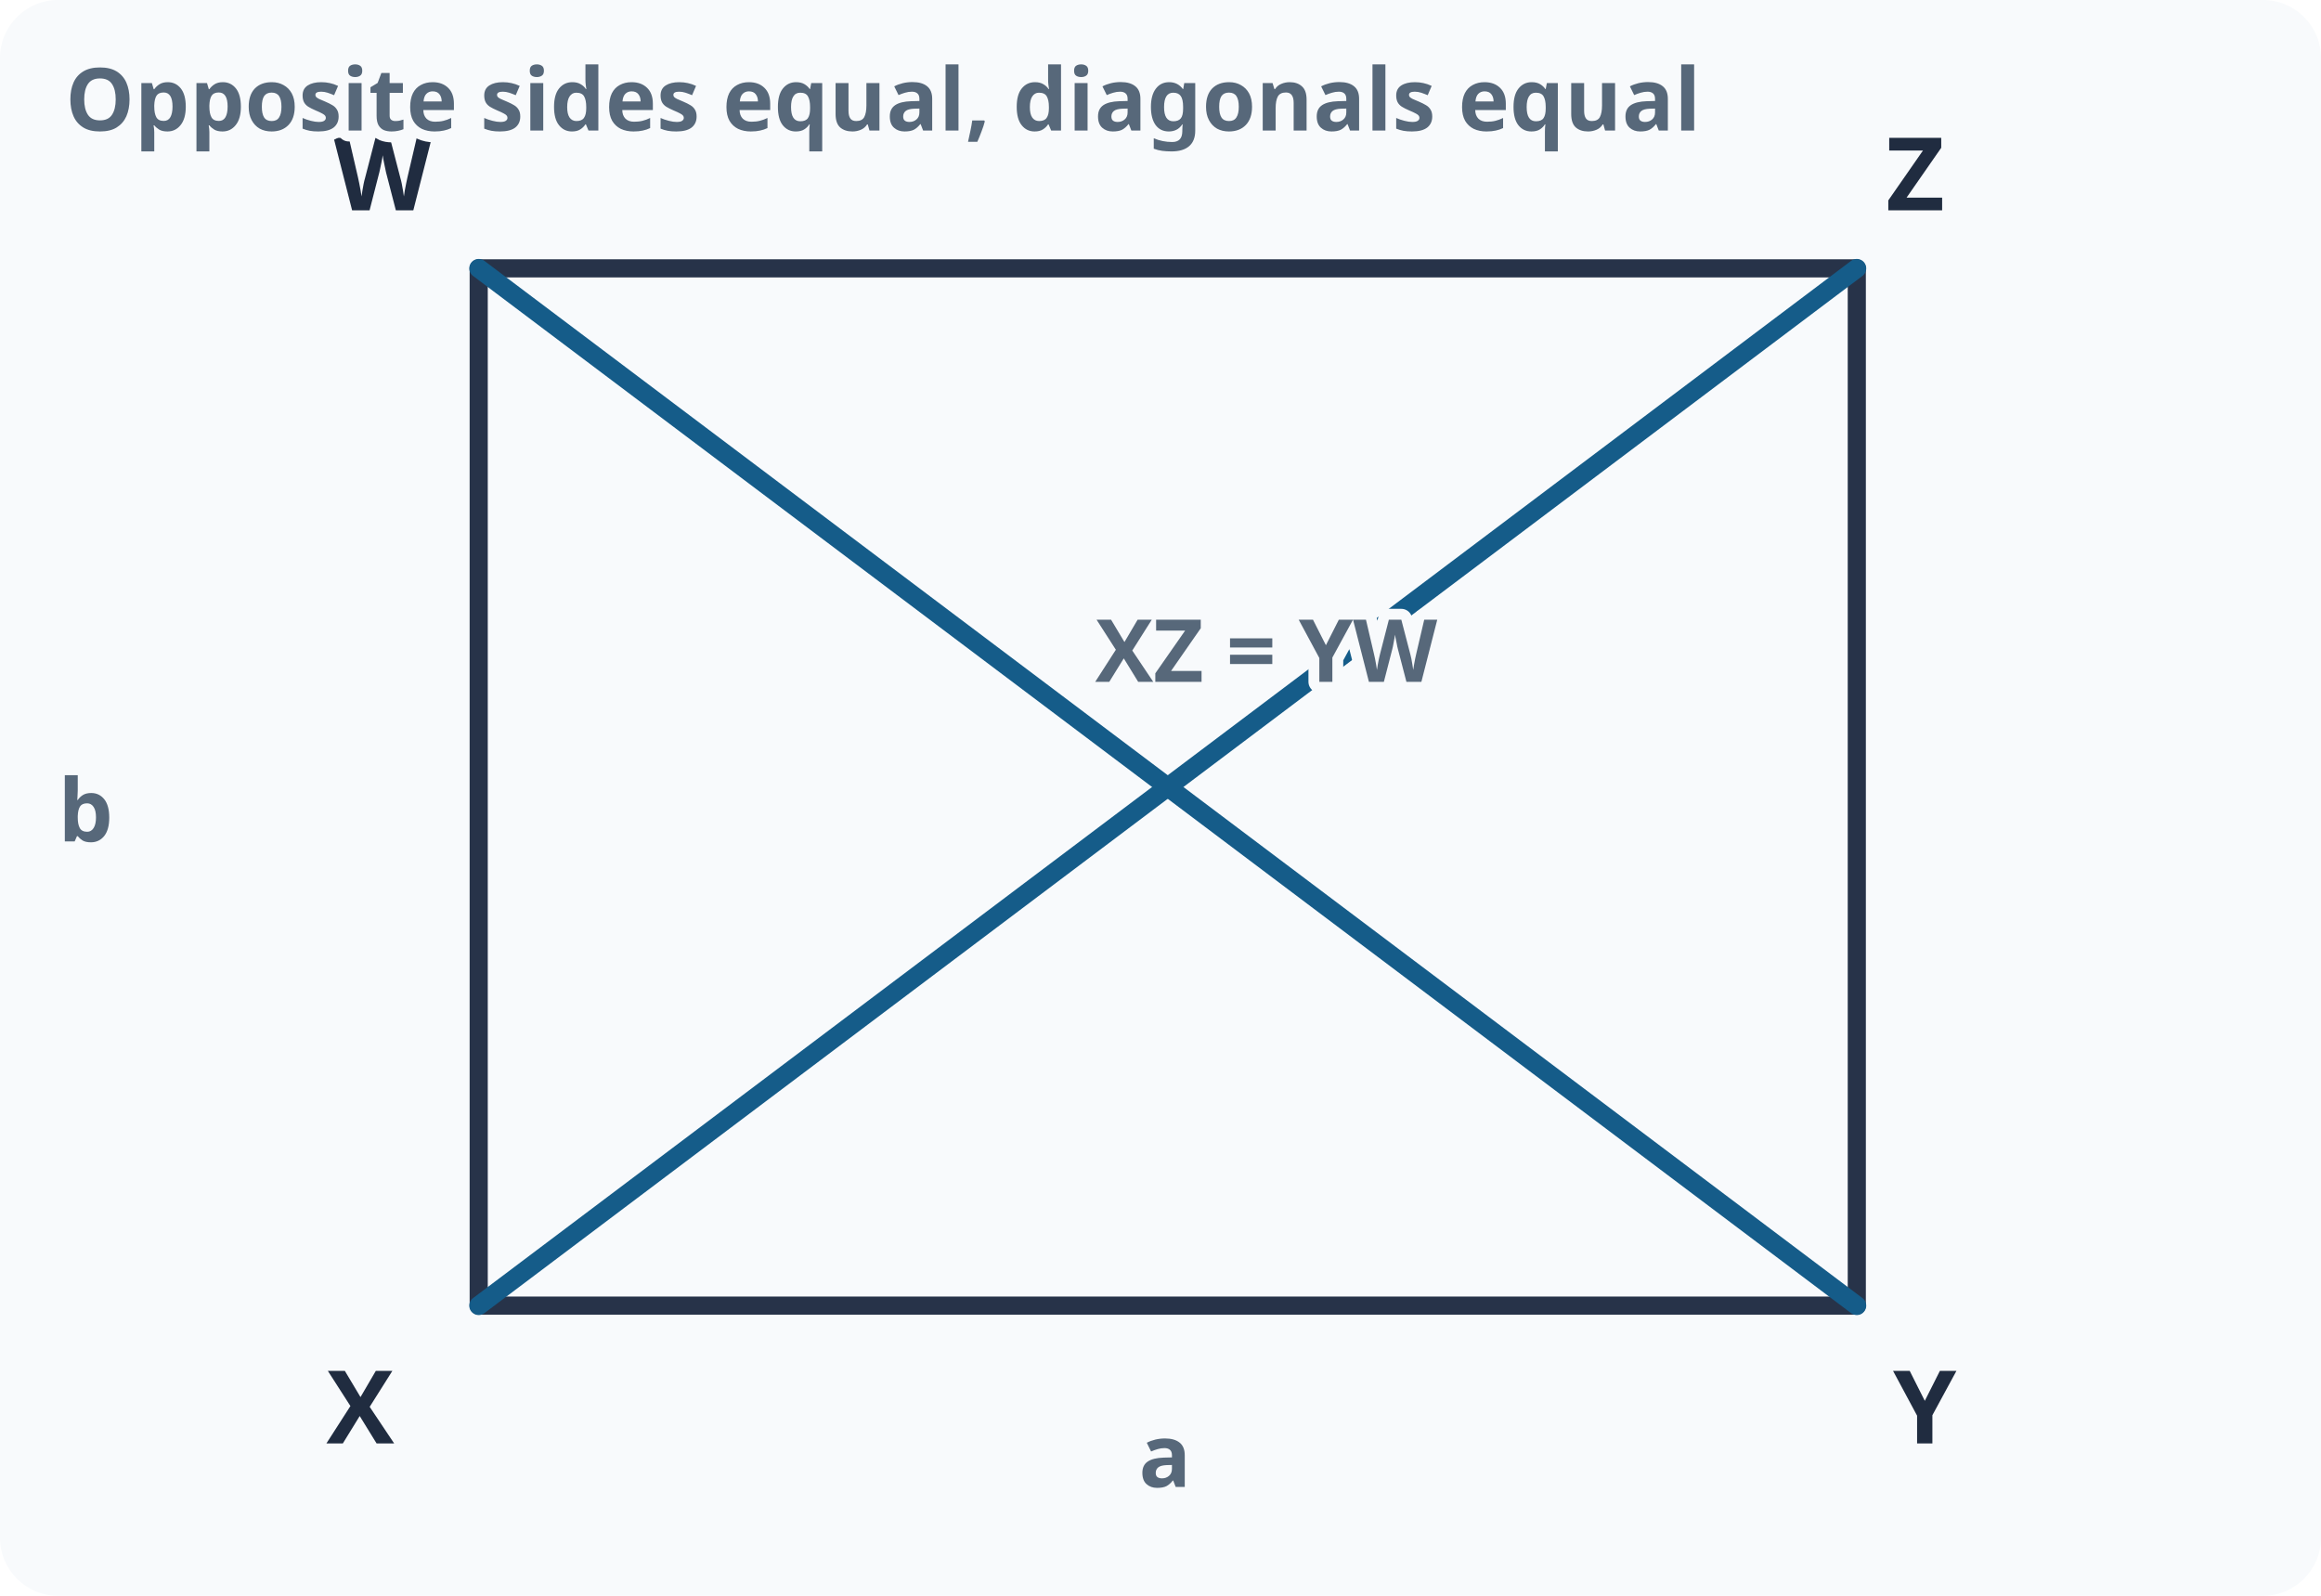
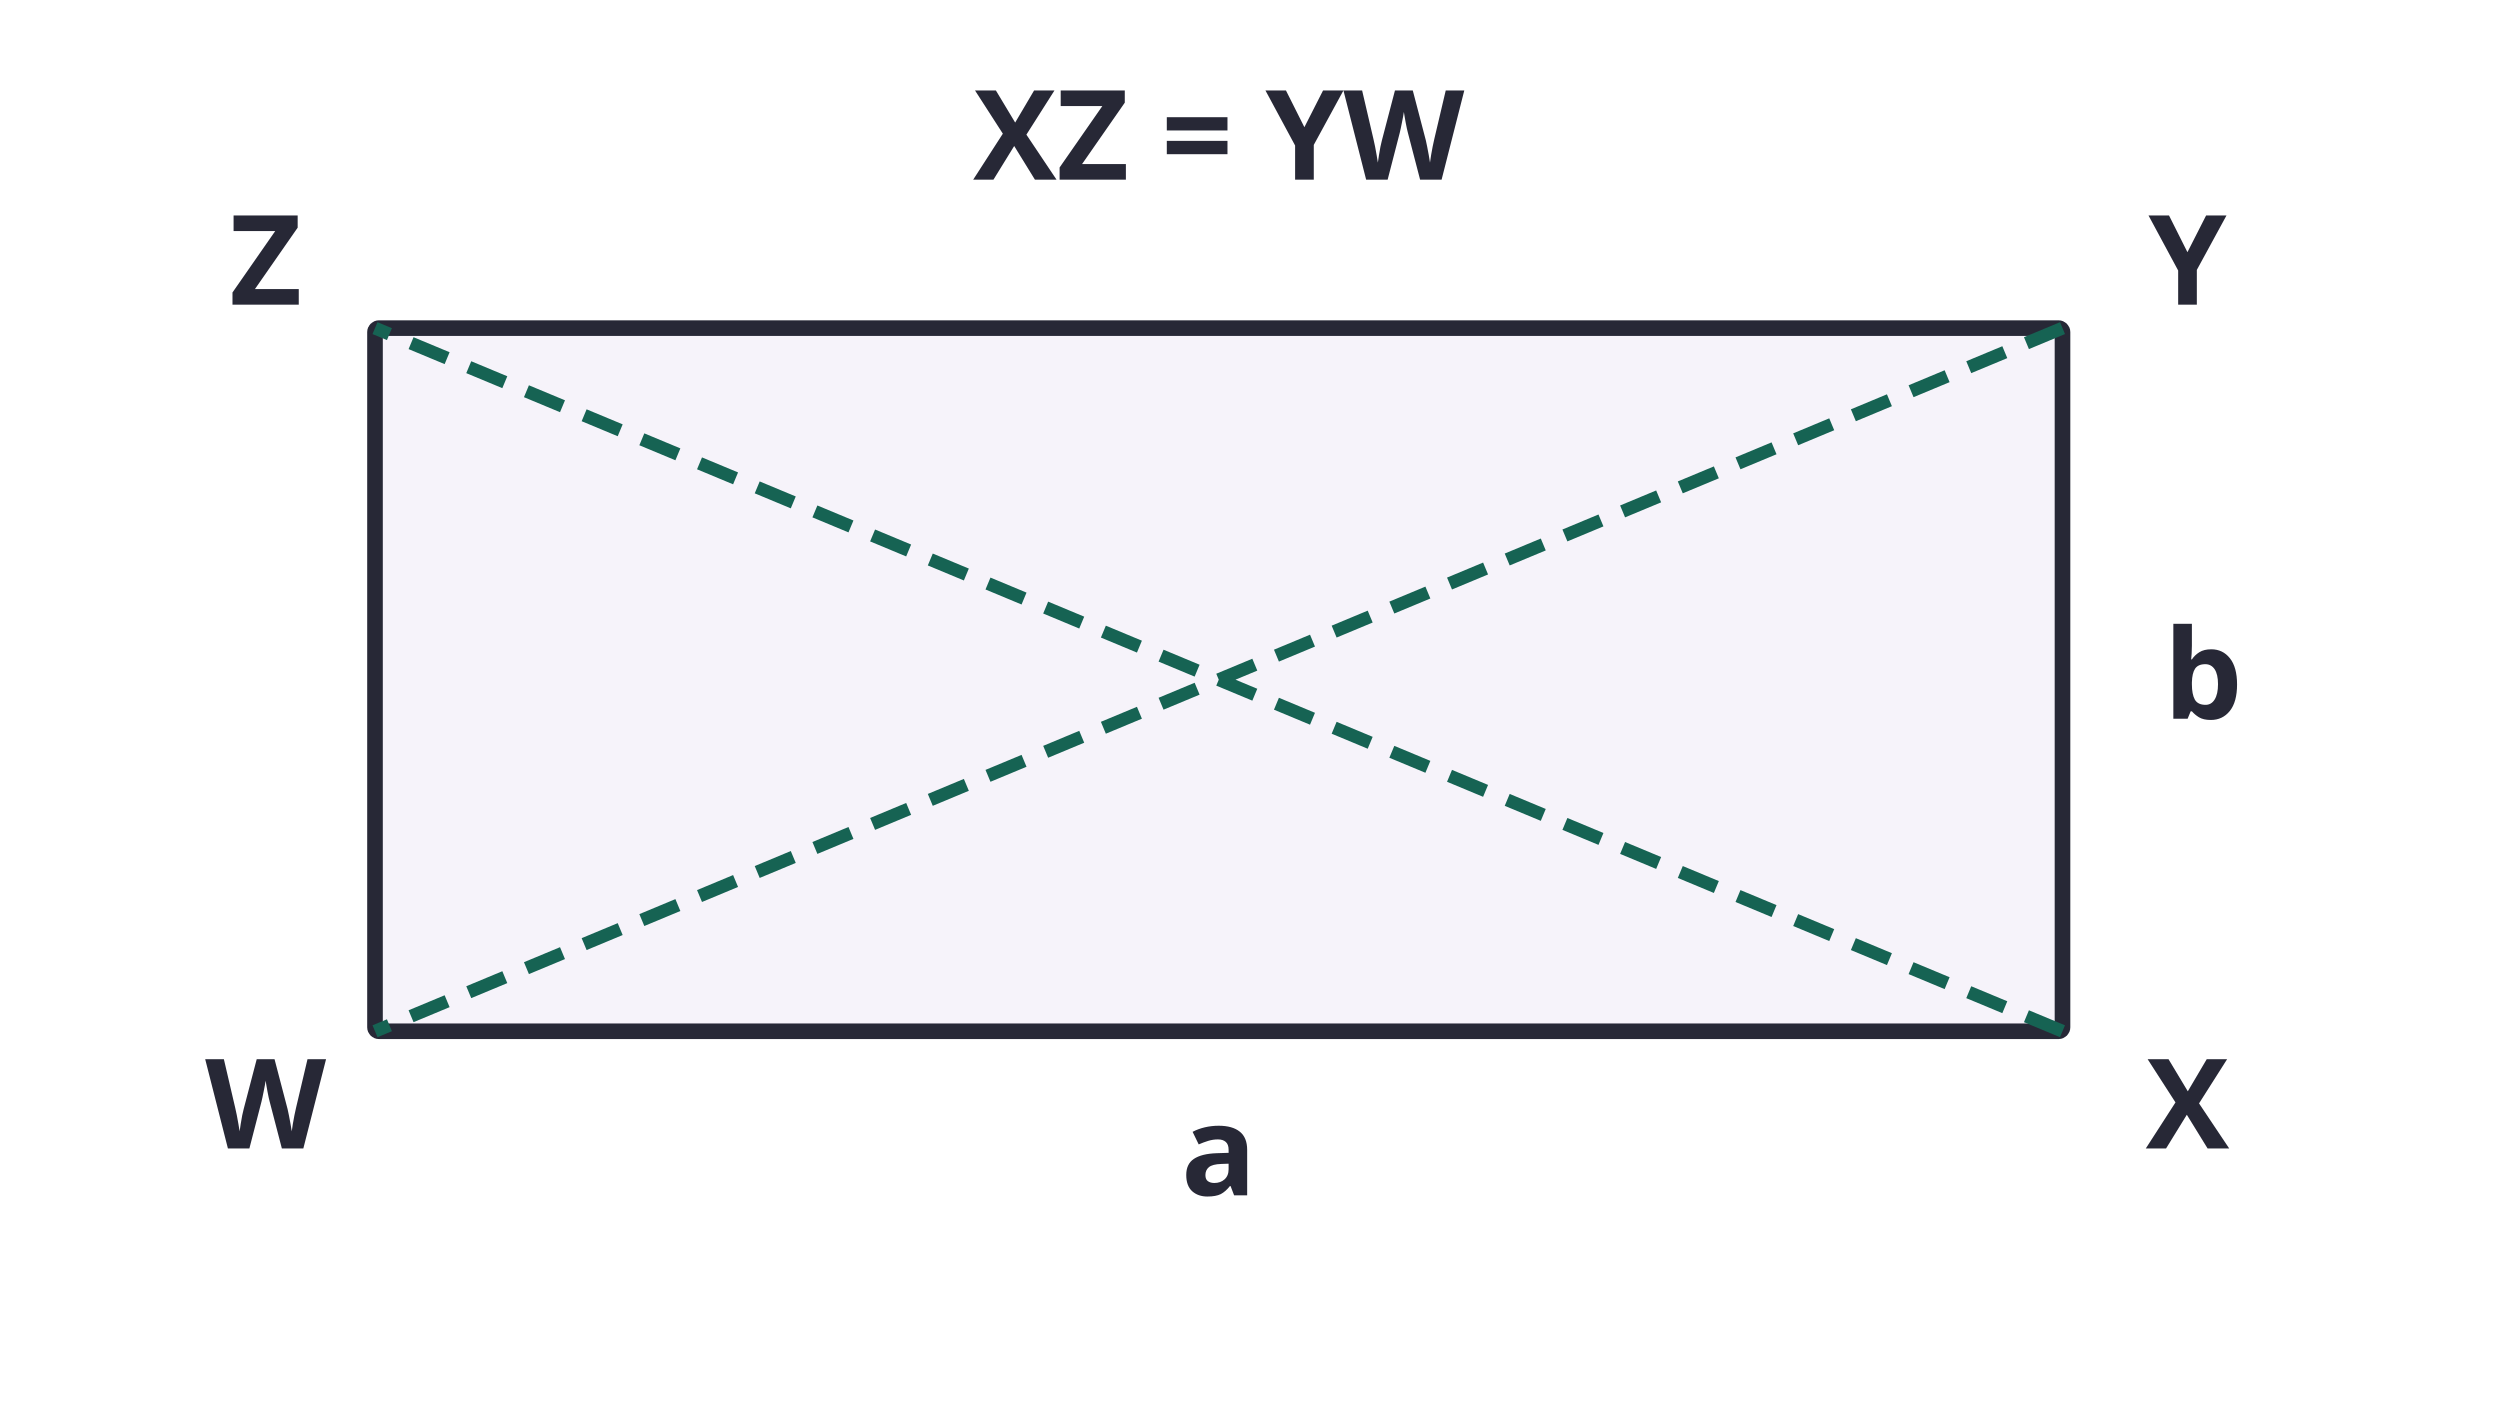
- <svg xmlns="http://www.w3.org/2000/svg" viewBox="0 0 320 220" role="img" aria-labelledby="t d">
-   <style>
-     .edge,.accent,.guide {fill:none;stroke-linecap:round;stroke-linejoin:round}
-     .edge{stroke:#273349;stroke-width:2.5}.accent{stroke:#155c89;stroke-width:2.6}
-     .guide{stroke:#698397;stroke-width:1.4;stroke-dasharray:5 4}
-     .mark{fill:none;stroke:#273349;stroke-width:1.5}
-     text{fill:#202c40;font:600 14px system-ui,sans-serif;paint-order:stroke;stroke:#f8fafc;stroke-width:3px;stroke-linejoin:round}
-     .hint{fill:#57687a;font-size:12px}
-   </style>
-   <rect width="320" height="220" rx="8" fill="#f8fafc" />
-   <polyline class="edge" points="66,37 66,180 256,180 256,37 66,37" />
-   <line class="accent" x1="66" y1="37" x2="256" y2="180" />
-   <line class="accent" x1="66" y1="180" x2="256" y2="37" />
-   <text x="46" y="29">W</text>
-   <text x="45" y="199">X</text>
-   <text x="261" y="199">Y</text>
-   <text x="260" y="29">Z</text>
-   <text x="8" y="116" class="hint">b</text>
-   <text x="157" y="205" class="hint">a</text>
-   <text x="151" y="94" class="hint">XZ = YW</text>
-   <text x="9" y="18" class="hint">Opposite sides equal, diagonals equal</text>
+ <svg xmlns="http://www.w3.org/2000/svg" viewBox="0 0 320 180" role="img" aria-labelledby="t d">
+   <rect x="48" y="42" width="216" height="90" rx="0.5" fill="#f6f3fa" stroke="#272836" stroke-width="2" />
+   <path d="M264 132L48 42 M264 42L48 132" fill="none" stroke="#166353" stroke-width="1.65" stroke-dasharray="5 3" />
+   <g fill="#272836" font-family="system-ui,sans-serif" font-size="16" font-weight="550" text-anchor="middle">
+     <text x="34" y="39">Z</text>
+     <text x="280" y="39">Y</text>
+     <text x="34" y="147">W</text>
+     <text x="280" y="147">X</text>
+     <text x="156" y="153">a</text>
+     <text x="282" y="92">b</text>
+     <text x="156" y="23">XZ = YW</text>
+   </g>
</svg>
